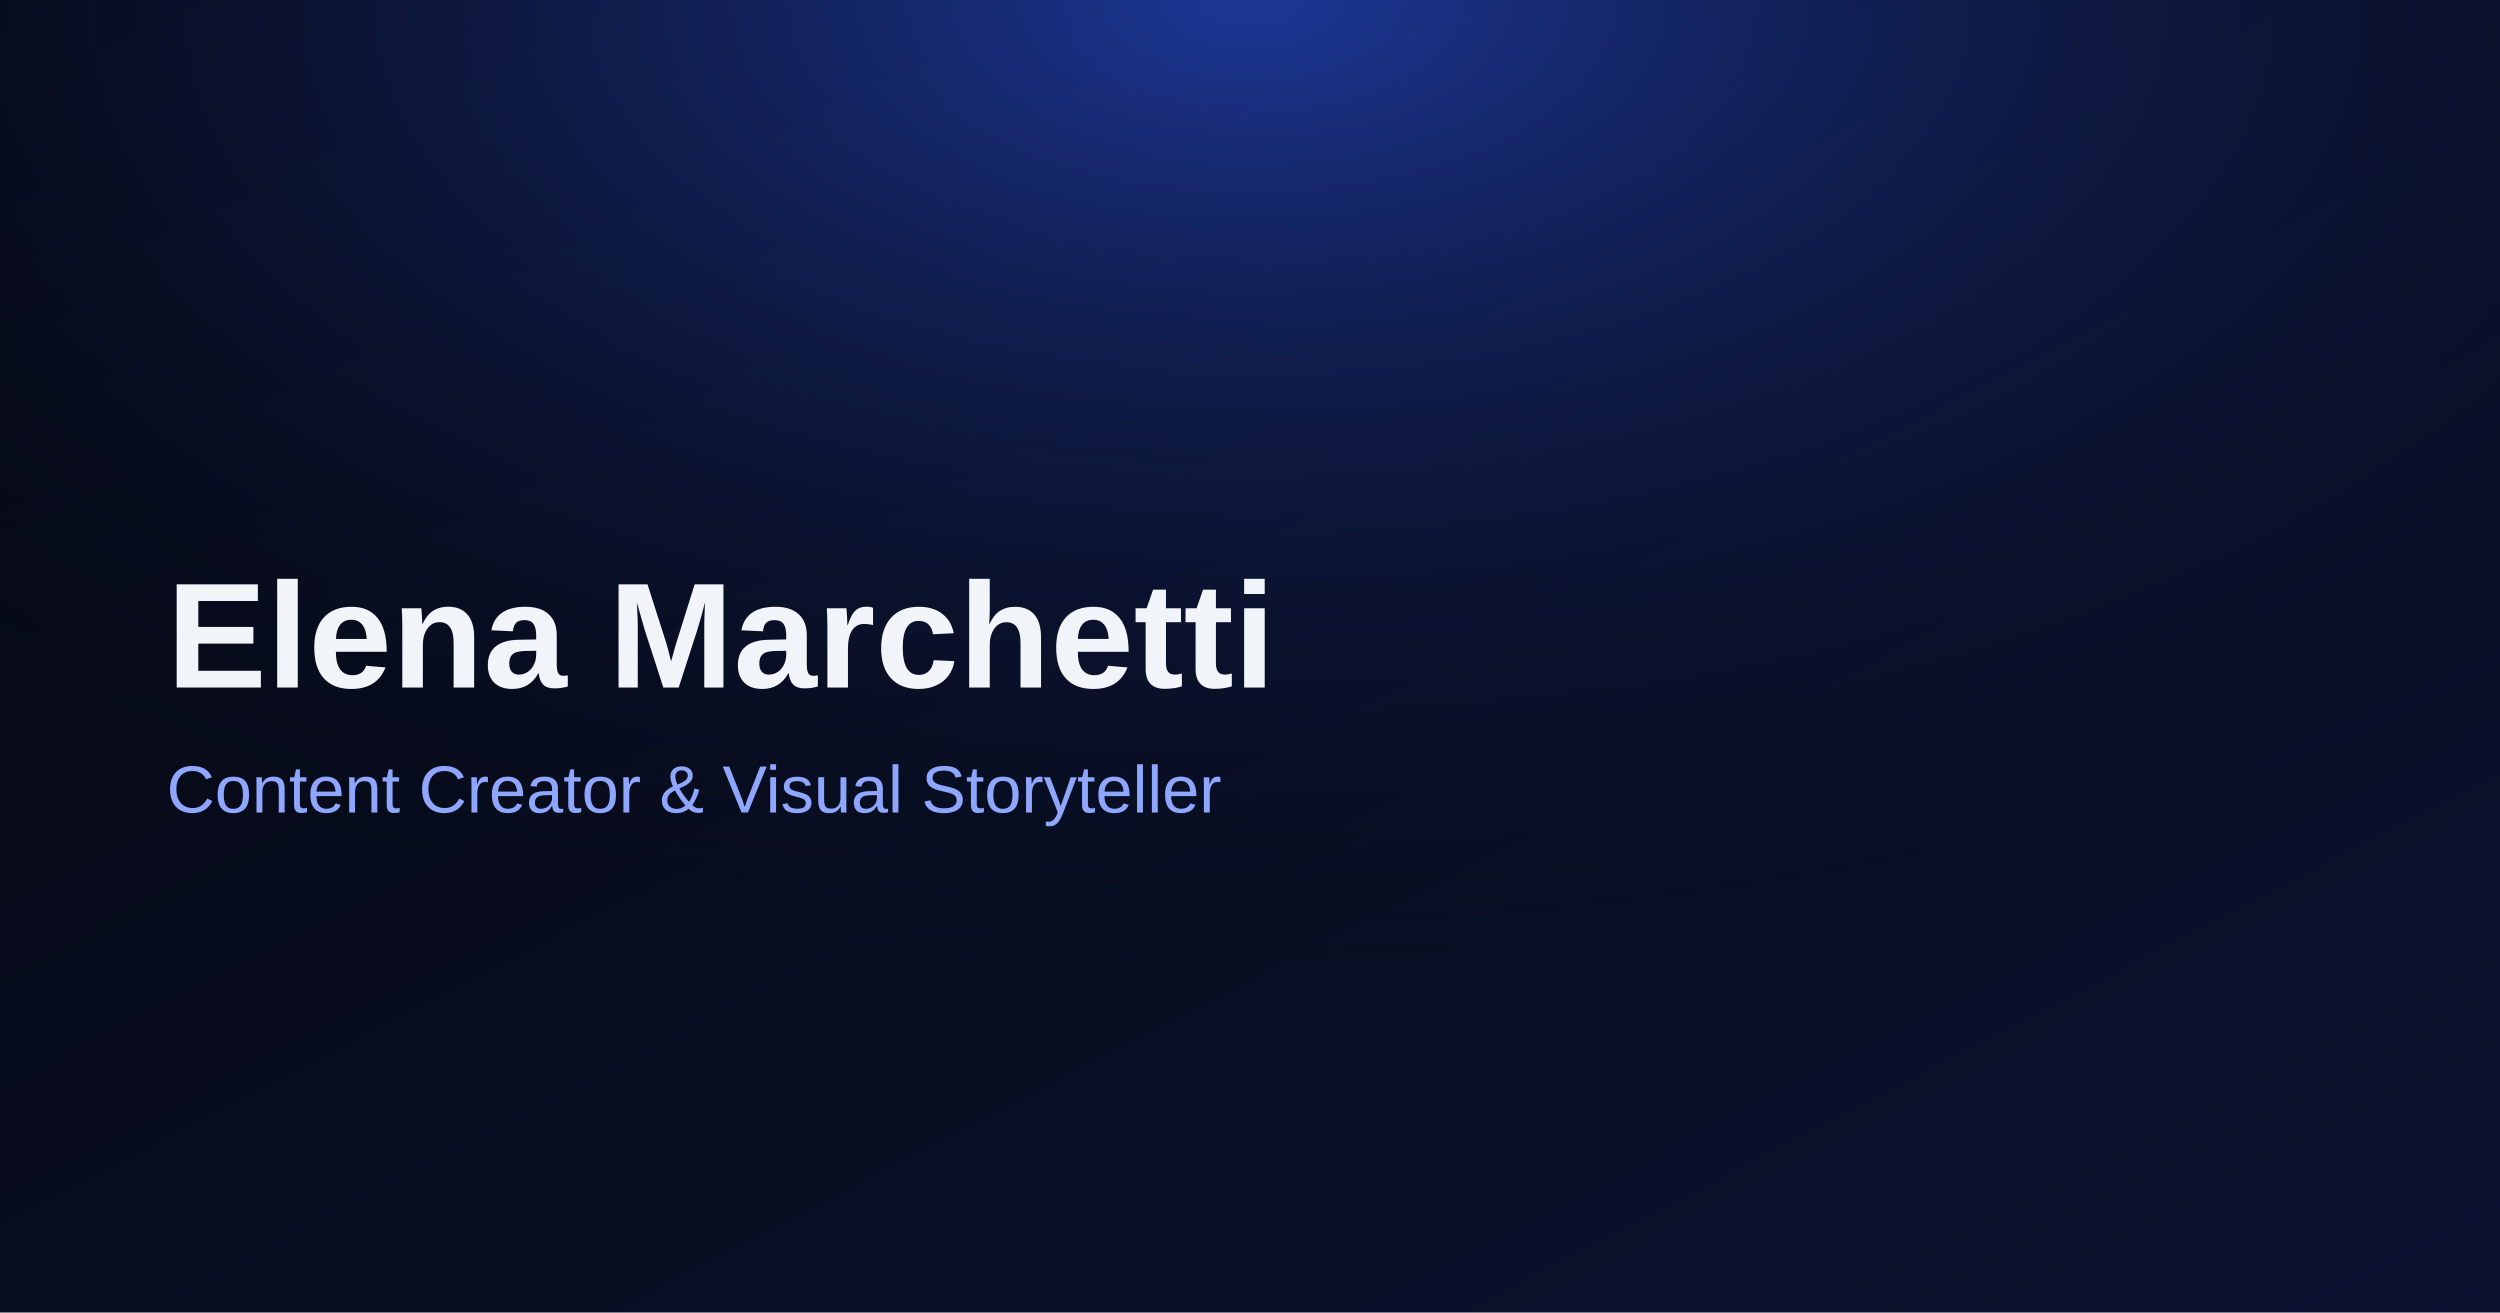
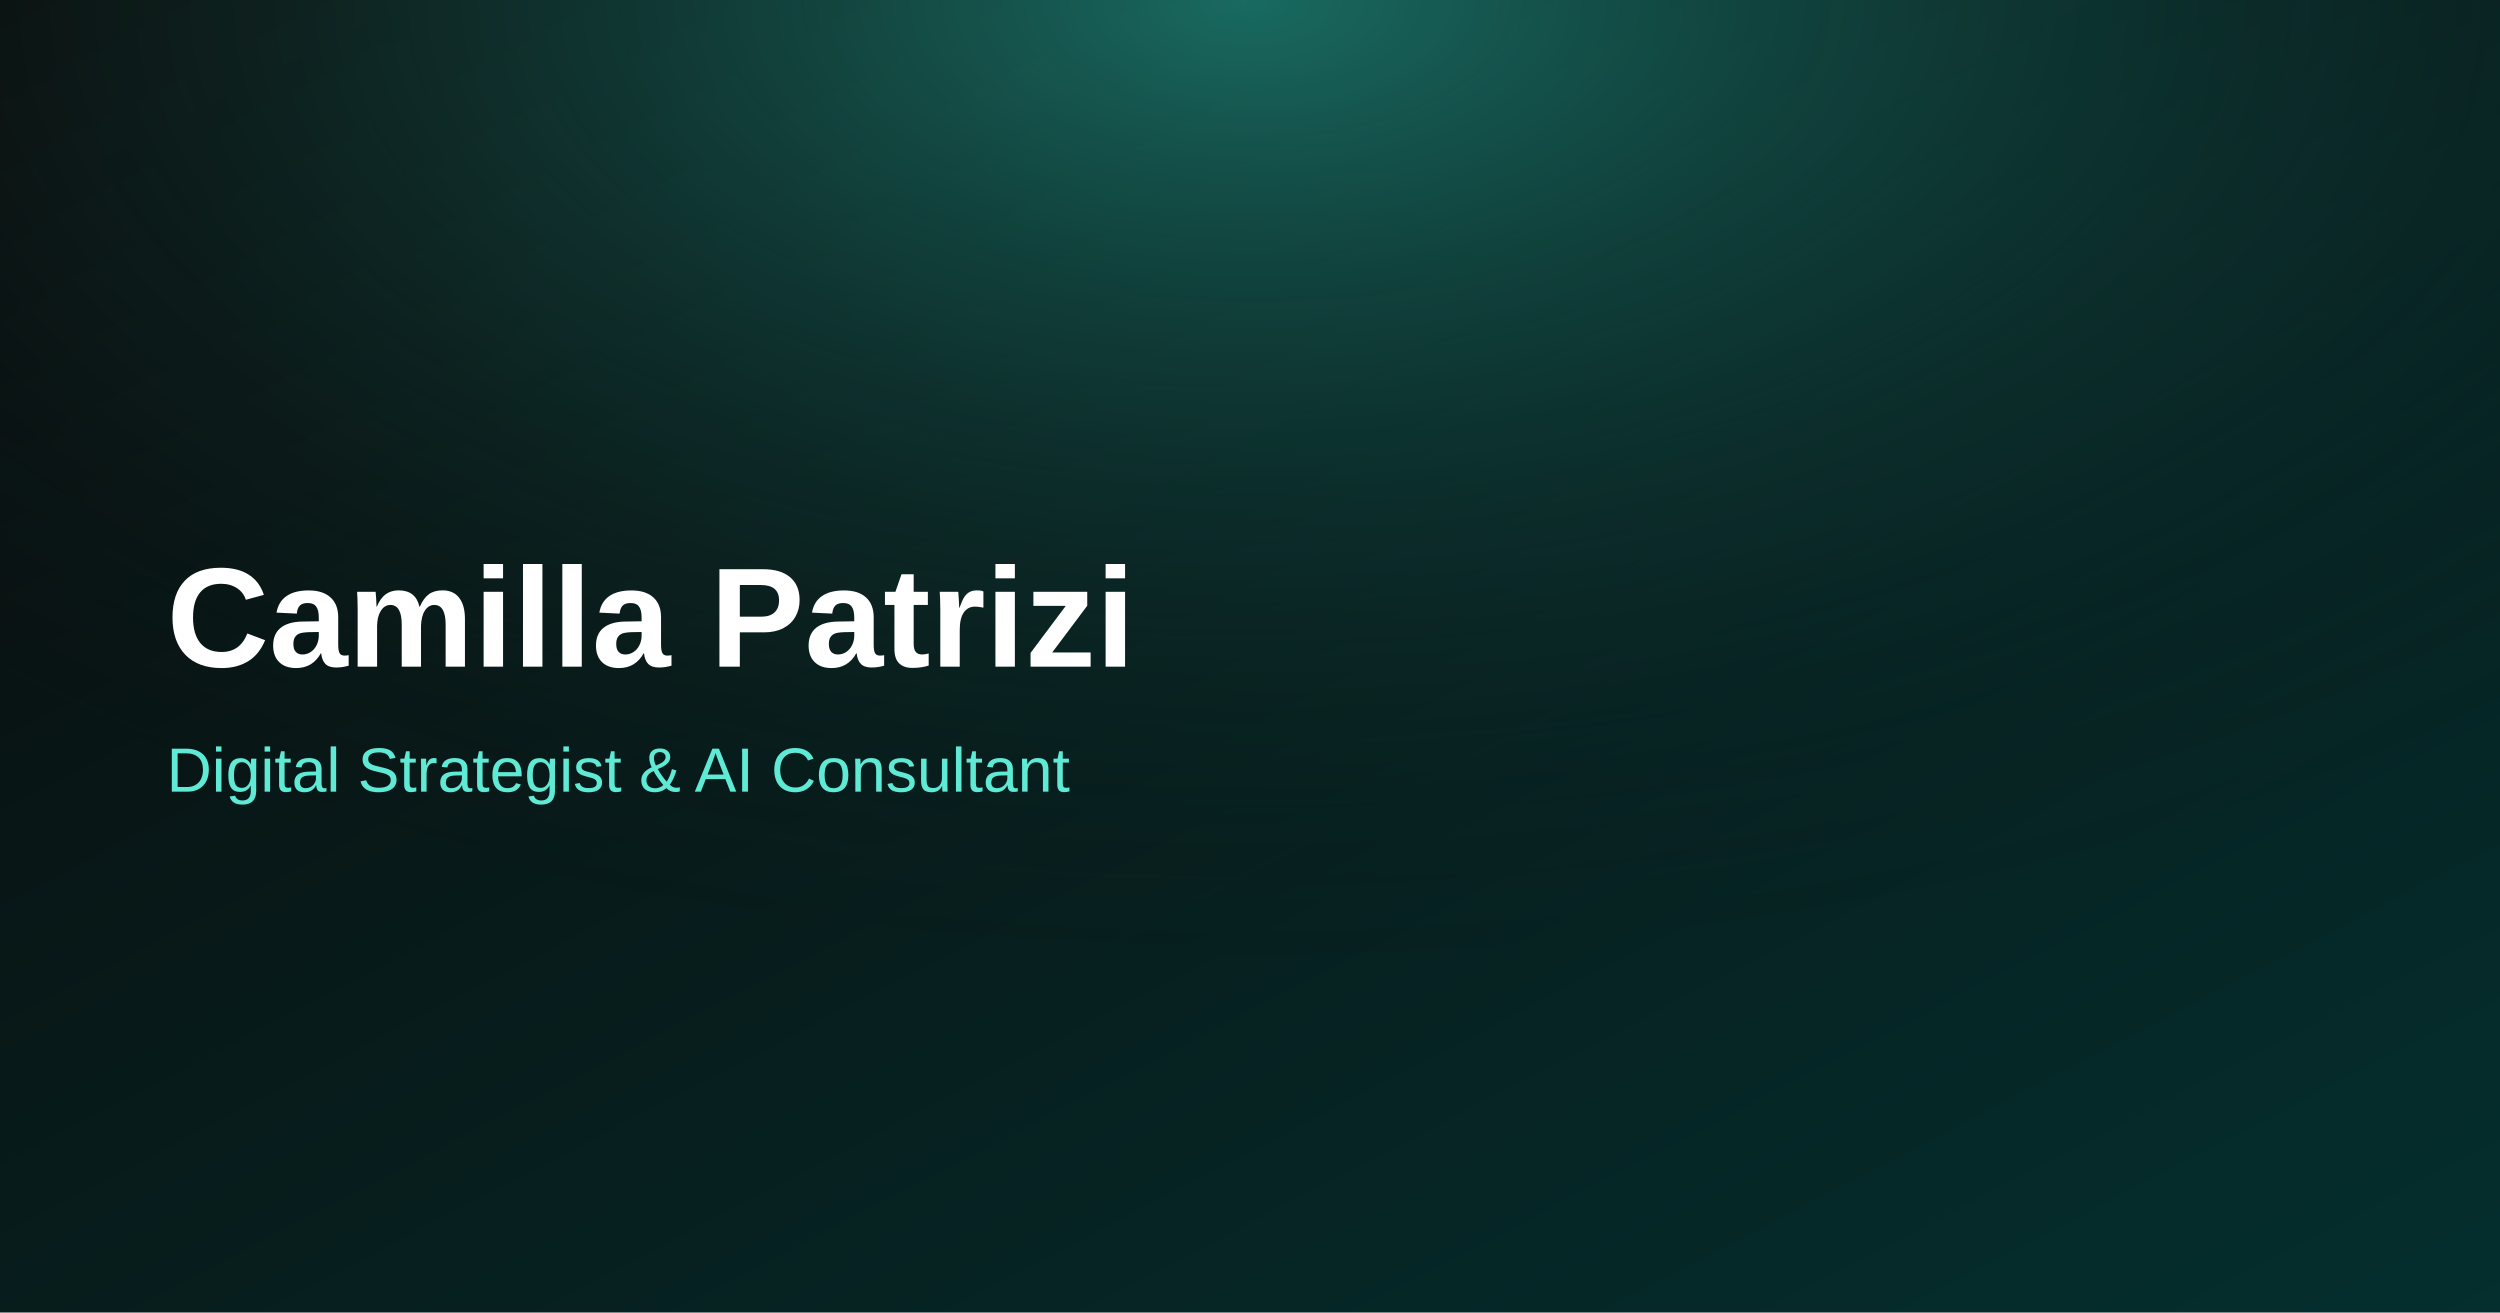
<svg xmlns="http://www.w3.org/2000/svg" viewBox="0 0 1200 630">
  <defs>
    <radialGradient id="glow" cx="50%" cy="0%" r="75%">
-       <stop offset="0%" stop-color="#2F5CFF" stop-opacity="0.55" />
-       <stop offset="100%" stop-color="#05070F" stop-opacity="0" />
+       <stop offset="0%" stop-color="#2DD4BF" stop-opacity="0.45" />
+       <stop offset="100%" stop-color="#0A0A0A" stop-opacity="0" />
    </radialGradient>
    <linearGradient id="bg" x1="0" y1="0" x2="1" y2="1">
-       <stop offset="0%" stop-color="#05070F" />
-       <stop offset="100%" stop-color="#0B1330" />
+       <stop offset="0%" stop-color="#0A0A0A" />
+       <stop offset="100%" stop-color="#042F2E" />
    </linearGradient>
  </defs>
  <rect width="1200" height="630" fill="url(#bg)" />
  <rect width="1200" height="630" fill="url(#glow)" />
-   <text x="80" y="330" font-family="Arial, sans-serif" font-size="72" font-weight="700" fill="#F1F5F9">Elena Marchetti</text>
-   <text x="80" y="390" font-family="Arial, sans-serif" font-size="32" font-weight="400" fill="#8FA6FF">Content Creator &amp; Visual Storyteller</text>
+   <text x="80" y="320" font-family="Arial, sans-serif" font-size="68" font-weight="700" fill="#FFFFFF">Camilla Patrizi</text>
+   <text x="80" y="380" font-family="Arial, sans-serif" font-size="30" font-weight="400" fill="#5EEAD4">Digital Strategist &amp; AI Consultant</text>
</svg>
